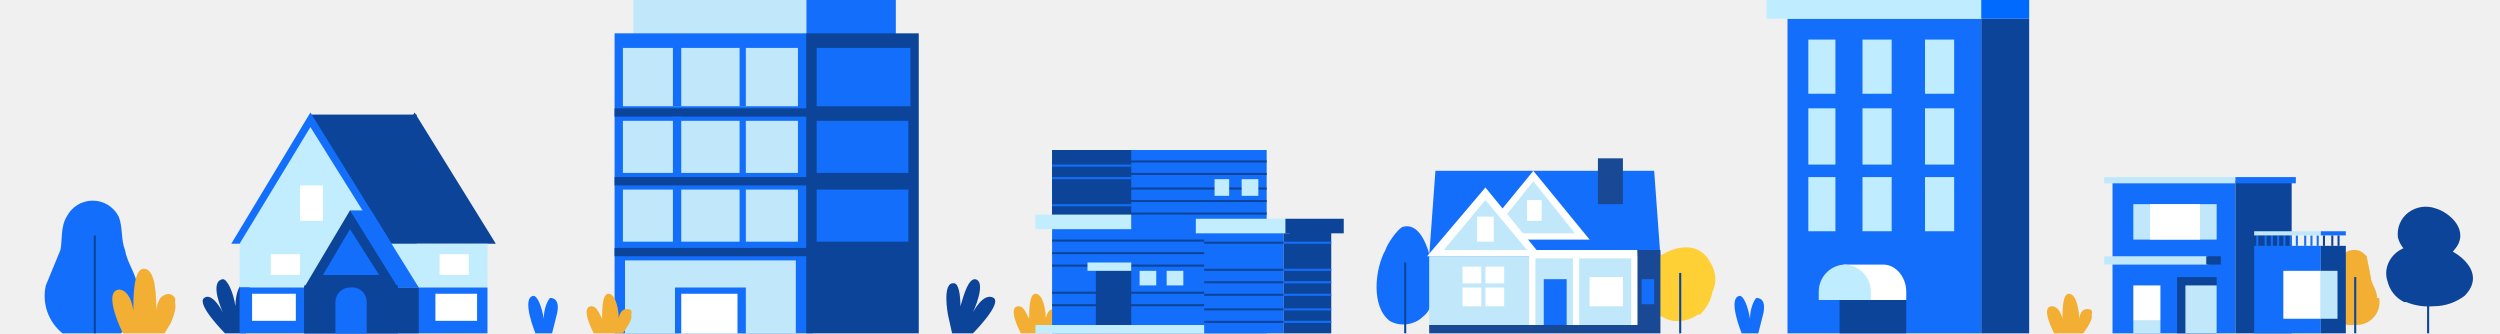
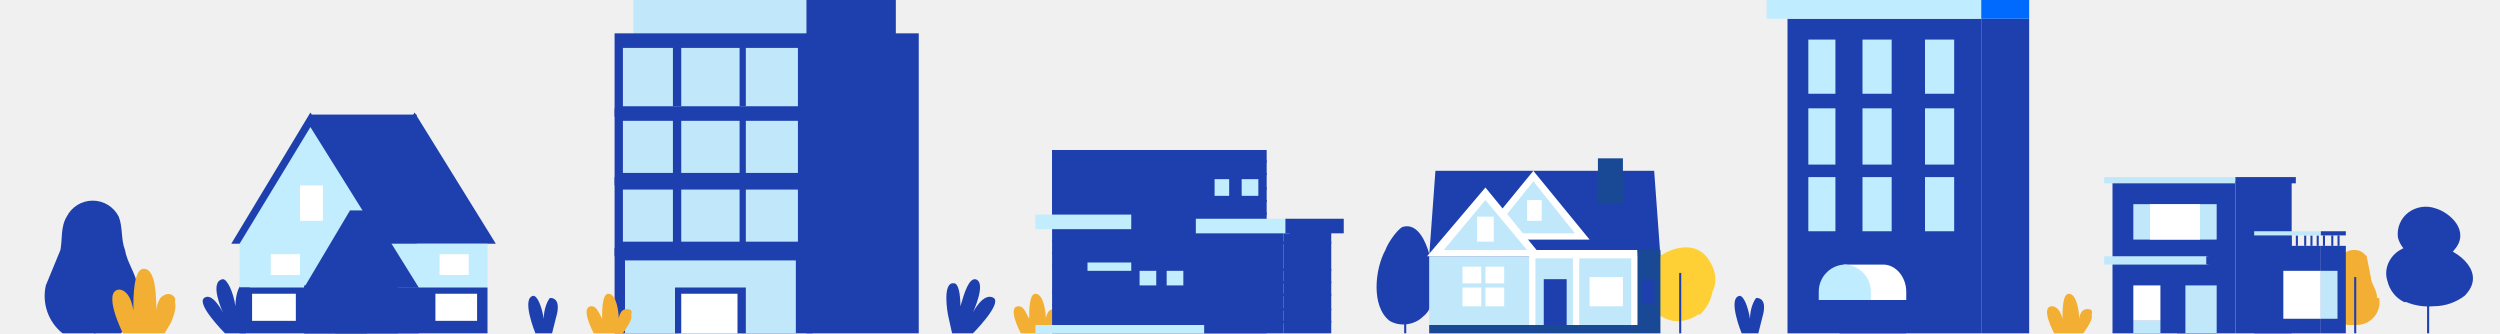
<svg xmlns="http://www.w3.org/2000/svg" class="footer-image" viewBox="0 0 1200 160" aria-hidden="true">
-   <style>.cls-1{fill:#0c4499}.cls-3{fill:#f2af34}.cls-4{fill:#136ffb}.cls-5{fill:#c1edfe}.cls-6{fill:#fff}.cls-7{fill:#bfecff}.cls-9{fill:#c1e8fa}.cls-10{fill:#194995}.cls-11{fill:#c0e7fa}</style>
+   <style>.cls-1{fill:#1E40AF}.cls-3{fill:#f2af34}.cls-4{fill:#1E40AF}.cls-5{fill:#c1edfe}.cls-6{fill:#fff}.cls-7{fill:#bfecff}.cls-9{fill:#c1e8fa}.cls-10{fill:#194995}.cls-11{fill:#c0e7fa}</style>
  <path class="cls-1" d="M98 143c4-3 9 7 9 7s-7-15 0-16c2 0 5 6 6 13 0-6 2-11 4-11 6-1 2 15 2 15l-1 9h-10s-14-14-10-17z" />
  <path d="M815 151h1a20 20 0 0 0 6-11c2-4 2-9-1-14-7-13-23-6-29 1a16 16 0 0 0-3 15 19 19 0 0 0 14 12 17 17 0 0 0 12-3z" style="fill:#fed036" />
  <path class="cls-1" d="M806 131h1v29h-1z" />
  <path class="cls-3" d="M508 149c-1-1-4-1-5 1a7 7 0 0 0-1 3c0-3-1-12-5-12-3 0-3 8-3 12-2-4-3-6-5-6-6 0 1 13 1 13h14l2-3a19 19 0 0 0 2-4 5 5 0 0 0 0-2 3 3 0 0 0 0-2z" />
  <path class="cls-4" d="M256 142c2 0 4 5 5 11 0-5 2-9 3-10 6 0 3 9 3 9l-2 8h-8s-7-17-1-18zm579 0c2 0 4 5 5 11 0-5 2-9 3-10 6 0 3 9 3 9l-2 8h-8s-7-17-1-18zm-147-4c1-6-3-33-15-29-3 2-7 8-8 11-5 9-7 27 2 34 5 3 12 2 16-2 4-3 5-8 5-14z" />
  <path class="cls-1" d="M674 126h1v34h-1z" />
  <path class="cls-3" d="M1141 143c0-4-3-7-3-10l-2-10c-2-2-3-3-6-3s-4 1-6 3l-1 10-4 10c-2 7 2 13 9 13h3a11 11 0 0 0 11-13h-1z" />
  <path class="cls-1" d="M1130 133h1v27h-1zM199 54l-38 63h77l-39-63z" />
  <path class="cls-1" d="M149 55h51v62h-51z" />
  <path class="cls-4" d="m149 54-38 63h77l-39-63z" />
  <path class="cls-5" d="m149 61-34 56h69l-35-56zm-34 56h69v21h-69z" />
  <path class="cls-5" d="M165 117h69v21h-69z" />
  <path class="cls-6" d="M130 122h14v10h-14zm81 0h14v10h-14z" />
  <path class="cls-4" d="M115 138h119v22H115z" />
  <path class="cls-1" d="M146 138h55v22h-55z" />
  <path class="cls-4" d="m178 101-22 37h45l-23-37z" />
  <path class="cls-4" d="M168 101h10v9h-10z" />
  <path class="cls-1" d="m168 101-22 37h45l-23-37z" />
  <path class="cls-4" d="m168 110-13 22h27l-14-22z" />
  <path class="cls-6" d="M121 141h21v13h-21zm88 0h20v13h-20z" />
  <path class="cls-1" d="M146 137h45v23h-45z" />
  <path class="cls-4" d="M168 138a7 7 0 0 1 8 7v15h-15v-15a7 7 0 0 1 7-7z" />
  <path class="cls-6" d="M144 89h11v17h-11z" />
  <path class="cls-4" d="M858 9h93v151h-93z" />
  <path class="cls-1" d="M951 9h23v151h-23z" />
  <path class="cls-7" d="M868 19h13v26h-13zm26 0h14v26h-14zm-26 33h13v27h-13zm26 0h14v27h-14zm-26 33h13v26h-13zm26 0h14v26h-14zm30-66h14v26h-14zm0 33h14v27h-14zm0 33h14v26h-14z" />
  <path class="cls-1" d="M883 144h32v16h-32z" />
  <path class="cls-6" d="M904 127c6 0 11 6 11 13v4h-30v-17z" />
  <path class="cls-7" d="M885 127a13 13 0 0 0-12 13v4h25v-4a13 13 0 0 0-13-13zM848 0h103v9H848z" />
  <path d="M951 0h23v9h-23z" style="fill:#006aff" />
  <path class="cls-4" d="M1014 87h59v73h-59z" />
  <path class="cls-1" d="M1073 87h27v73h-27z" />
  <path class="cls-4" d="M1082 118h32v42h-32z" />
  <path class="cls-1" d="M1114 118h12v42h-12z" />
  <path class="cls-9" d="M1024 98h40v17h-40z" />
  <path class="cls-6" d="M1032 98h24v17h-24zm64 32h18v23h-18z" />
  <path class="cls-9" d="M1114 130h8v23h-8z" />
  <path class="cls-6" d="M1024 137h13v17h-13z" />
  <path class="cls-9" d="M1024 154h13v6h-13z" />
  <path class="cls-1" d="M1045 133h19v27h-19z" />
  <path class="cls-9" d="M1049 137h15v23h-15zm-39-14h50v4h-50zm0-38h63v3h-63z" />
  <path class="cls-4" d="M1073 85h29v3h-29z" />
  <path class="cls-1" d="M1059 123h7v4h-7z" />
  <path class="cls-4" d="M1083 113h1v5h-1zm4 0h1v5h-1zm3 0h1v5h-1zm3 0h1v5h-1zm3 0h1v5h-1zm3 0h1v5h-1zm3 0h1v5h-1zm4 0h1v5h-1zm3 0h1v5h-1zm3 0h1v5h-1z" />
  <path class="cls-1" d="M1115 113h1v5h-1zm4 0h1v5h-1zm3 0h1v5h-1z" />
  <path class="cls-9" d="M1082 111h32v2h-32z" />
  <path class="cls-4" d="M1114 111h12v2h-12z" />
  <path class="cls-9" d="M686 123h98v33h-98z" />
  <path class="cls-4" d="M797 123H686l3-41h105l3 41z" />
  <path class="cls-9" d="m736 85 24 28h-48l24-28z" />
  <path class="cls-6" d="M763 115h-54l27-33zm-47-3h40l-20-25z" />
  <path class="cls-6" d="M733 96h7v10h-7zm-31 32h20v19h-20zm61 5h16v14h-16z" />
  <path class="cls-4" d="M741 134h11v22h-11z" />
  <path class="cls-10" d="M767 76h12v22h-12z" />
  <path class="cls-11" d="M711 126h2v23h-2z" />
  <path class="cls-11" d="M701 138v-2h23v2z" />
  <path class="cls-6" d="M736 120h50v4h-50z" />
  <path class="cls-6" d="M737 121v35h-3v-35zm21-1v36h-3v-36zm28 1v35h-3v-35z" />
  <path class="cls-9" d="m713 93 24 28h-48l24-28z" />
  <path class="cls-6" d="M740 123h-55l28-33zm-47-3h40l-20-24z" />
  <path class="cls-6" d="M709 104h8v12h-8z" />
  <path class="cls-10" d="M786 120h11v36h-11z" />
  <path class="cls-4" d="M788 134h6v12h-6z" />
  <path class="cls-10" d="M686 156h111v4H686z" />
  <path class="cls-4" d="M505 72h103v88H505z" />
  <path class="cls-1" d="M505 146h103v1H505zm0-6h103v1H505zm0-6h103-103zm0-7h103v1H505zm0-6h103v1H505zm0-6h103v1H505zm0-6h103-103zm0-7h103v1H505zm0-6h103v1H505zm0-6h103v1H505zm0-7h103v1H505zm0-6h103v1H505zm111 29h23v54h-23z" />
  <path class="cls-1" d="M505 72h38v37h-38z" />
  <path class="cls-5" d="M497 103h46v7h-46z" />
  <path class="cls-1" d="M526 127h17v29h-17z" />
  <path class="cls-5" d="M547 130h8v7h-8zm13 0h8v7h-8zm23-44h7v8h-7zm13 0h8v8h-8zm-74 40h21v4h-21z" />
  <path class="cls-4" d="M616 154h23v1h-23zm0-6h23v1h-23zm0-7h23v1h-23zm0-6h23v1h-23zm0-6h23v1h-23zm0-6h23-23zm0-7h23v1h-23zm-38-10h38v54h-38z" />
  <path class="cls-1" d="M578 154h38v1h-38zm0-6h38v1h-38zm0-7h38v1h-38zm0-6h38v1h-38zm0-6h38v1h-38zm0-6h38-38zm0-7h38v1h-38z" />
  <path class="cls-4" d="M505 98h38v1h-38zm0-6h38-38zm0-7h38v1h-38zm0-6h38v1h-38z" />
  <path class="cls-5" d="M574 105h45v7h-45z" />
  <path class="cls-1" d="M617 105h28v7h-28z" />
  <path class="cls-5" d="M497 156h81v4h-81z" />
  <path class="cls-4" d="M387 0h43v24h-43z" />
  <path class="cls-9" d="M304 0h83v24h-83z" />
  <path class="cls-4" d="M295 16h95v144h-95z" />
  <path class="cls-1" d="M387 16h54v144h-54zm-92 36h92v4h-92zm0 33h92v4h-92zm0 34h92v4h-92z" />
  <path class="cls-9" d="M299 23h84v28h-84zm0 35h84v25h-84zm0 33h84v25h-84zm1 34h82v35h-82z" />
  <path class="cls-4" d="M355 18h3v33h-3zm-32 0h4v33h-4zm32 39h3v27h-3zm-32-1h4v28h-4zm32 34h3v27h-3zm-32 0h4v27h-4zm69 1h44v25h-44zm0-33h44v25h-44zm0-35h45v28h-45z" />
  <path class="cls-6" d="M326 160v-20h30v20" />
  <path class="cls-4" d="M358 160h-4v-19h-27v19h-3v-22h34v22z" />
  <path class="cls-1" d="M477 143c-5-3-10 7-10 7s7-15 1-16c-3 0-5 6-7 13 0-6-1-11-3-11-6-1-3 15-3 15l2 9h10s14-14 10-17z" />
  <path class="cls-3" d="M1004 149c-1-1-4-1-5 1a7 7 0 0 0-1 3c0-3-1-12-5-12-3 0-3 8-3 12-1-4-3-6-5-6-6 0 1 13 1 13h14l2-3a19 19 0 0 0 2-4 5 5 0 0 0 0-2 3 3 0 0 0 0-2z" />
  <path class="cls-1" d="M1154 145h1a28 28 0 0 0 13 2c6 0 11-2 15-5 11-11-3-22-13-24-6-2-13-1-18 2s-8 9-6 15a15 15 0 0 0 8 10z" />
  <path class="cls-1" d="m1157 122 1 1a19 19 0 0 0 10 1c4 0 8-1 10-4 8-9-2-18-9-20a14 14 0 0 0-13 2 13 13 0 0 0-5 12 13 13 0 0 0 6 8z" />
  <path class="cls-1" d="M1165 123h1v37h-1z" />
  <path class="cls-4" d="M66 137c-1-6-5-11-6-17-2-5-1-11-3-16a14 14 0 0 0-25 0c-3 5-2 11-3 16l-7 17a23 23 0 0 0 8 23h28a23 23 0 0 0 8-23z" />
  <path class="cls-1" d="M45 113h1v47h-1z" />
  <path class="cls-3" d="M303 149c-1-1-4-1-5 1a7 7 0 0 0-1 3c0-3-1-12-5-12-3 0-3 8-3 12-2-4-3-6-5-6-6 0 1 13 1 13h14l2-3a19 19 0 0 0 2-4 5 5 0 0 0 0-2 3 3 0 0 0 0-2zm-219-6c-2-3-5-2-7 0a13 13 0 0 0-2 6c0-6 0-20-6-20-5 0-5 14-5 20-1-7-4-10-7-10-8 1 2 21 2 21h20l3-5a34 34 0 0 0 2-6 10 10 0 0 0 0-4 6 6 0 0 0 0-2z" />
</svg>
